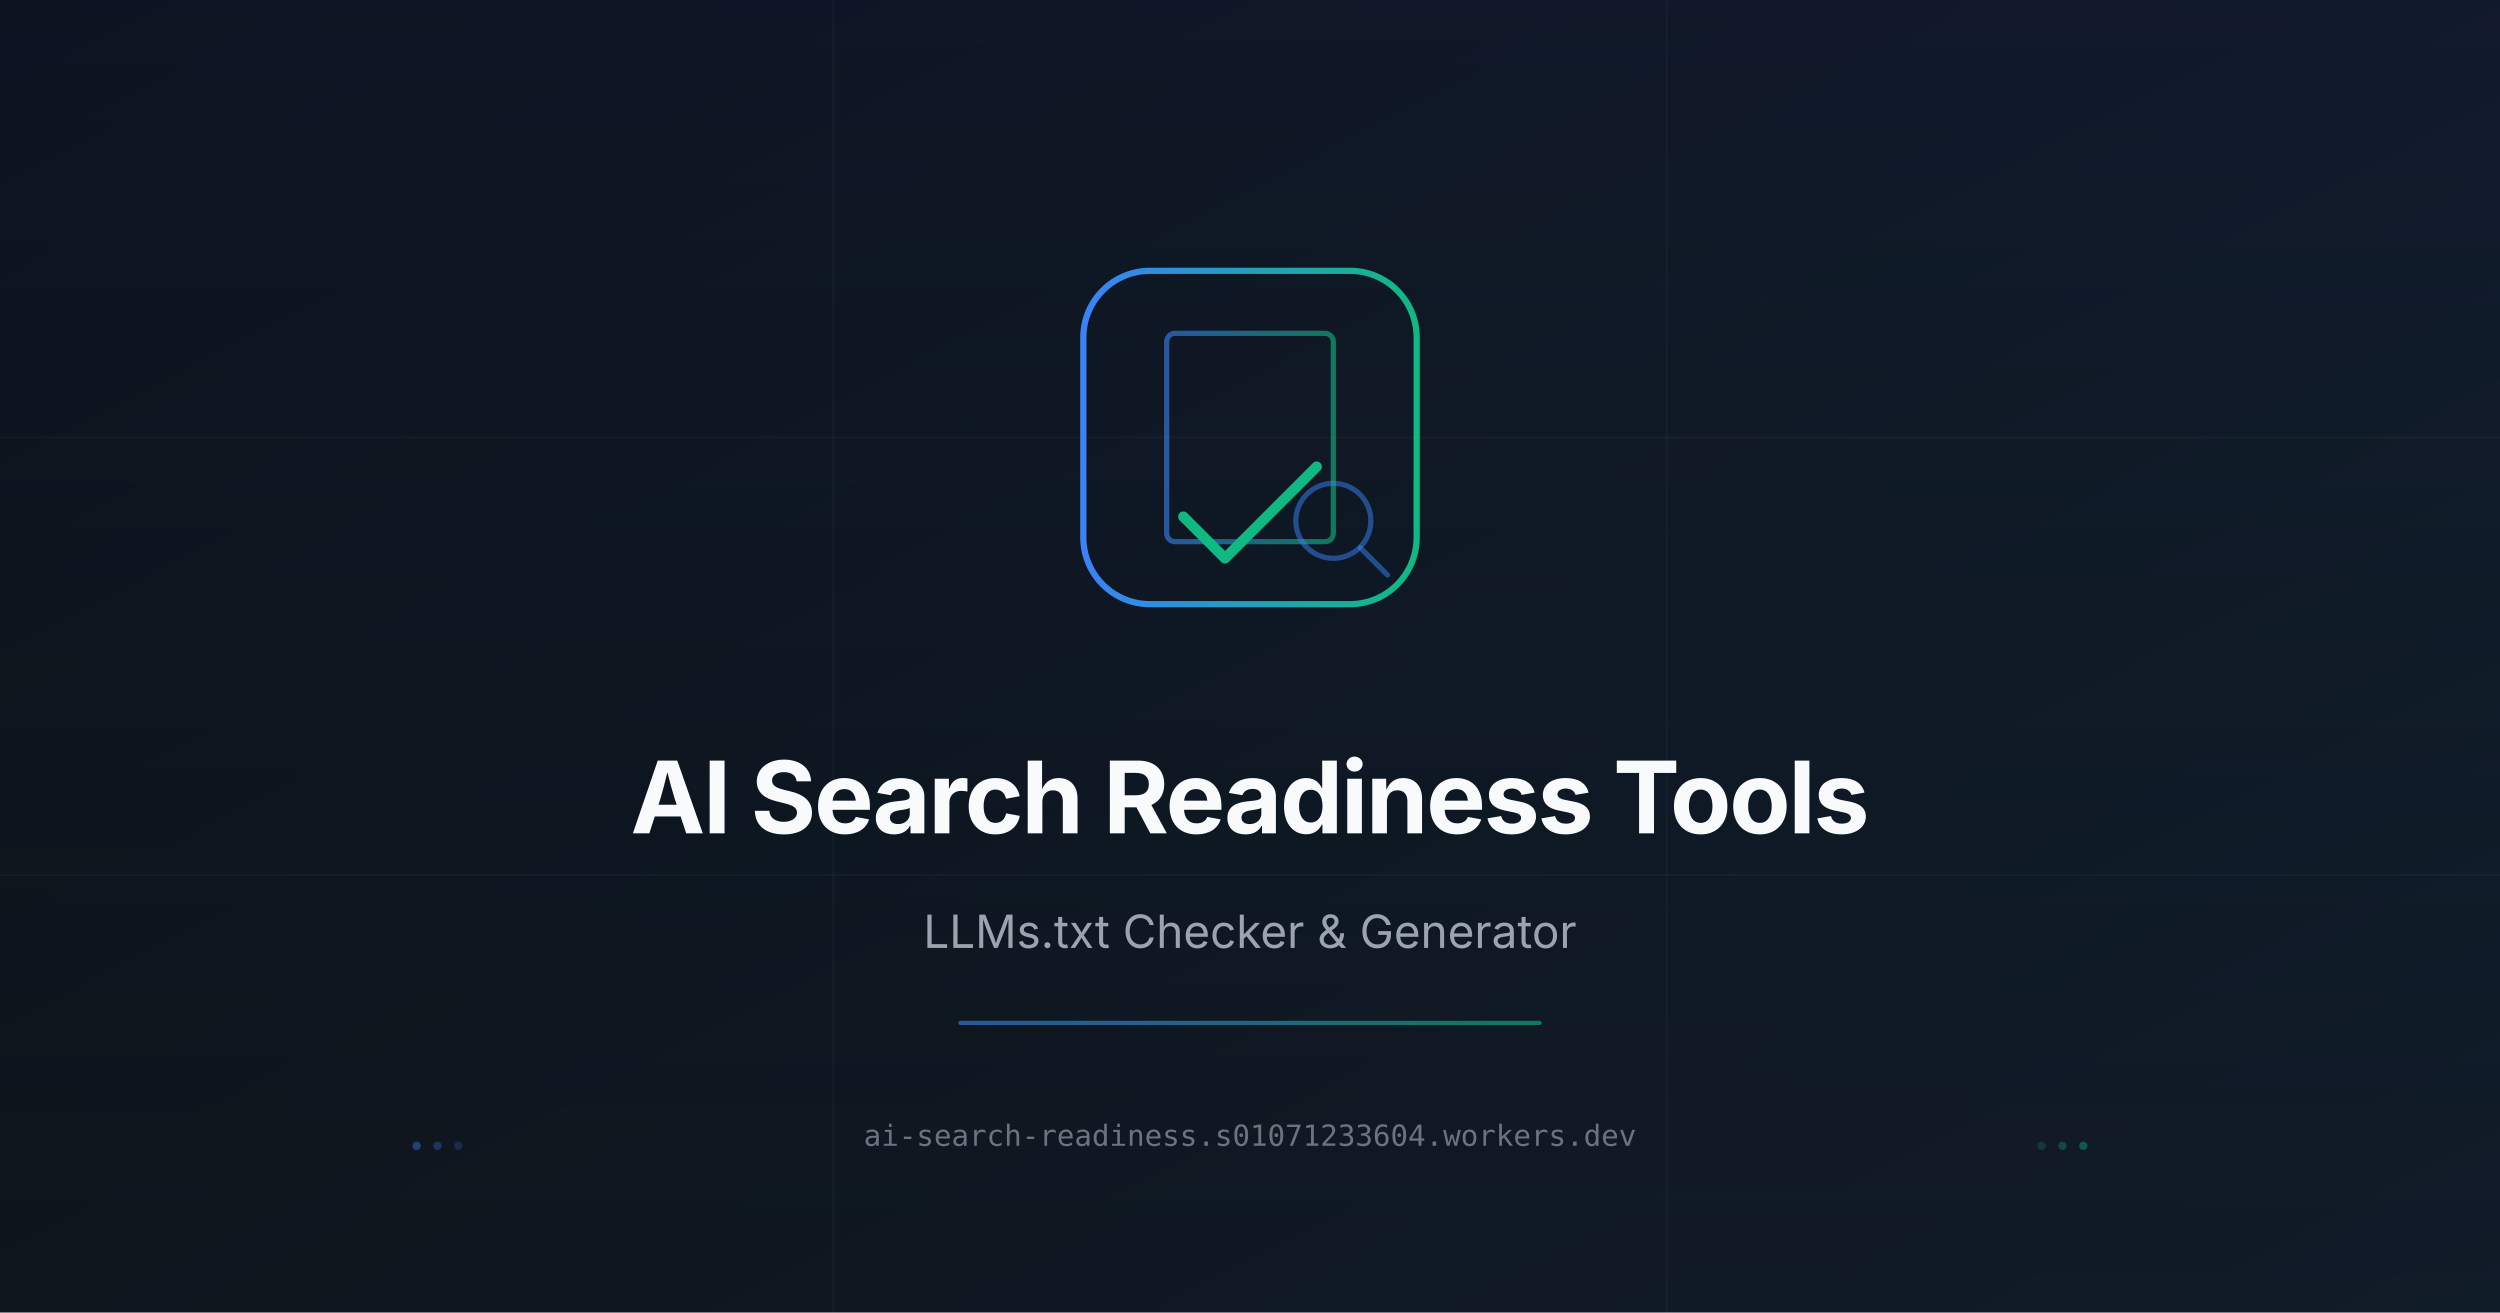
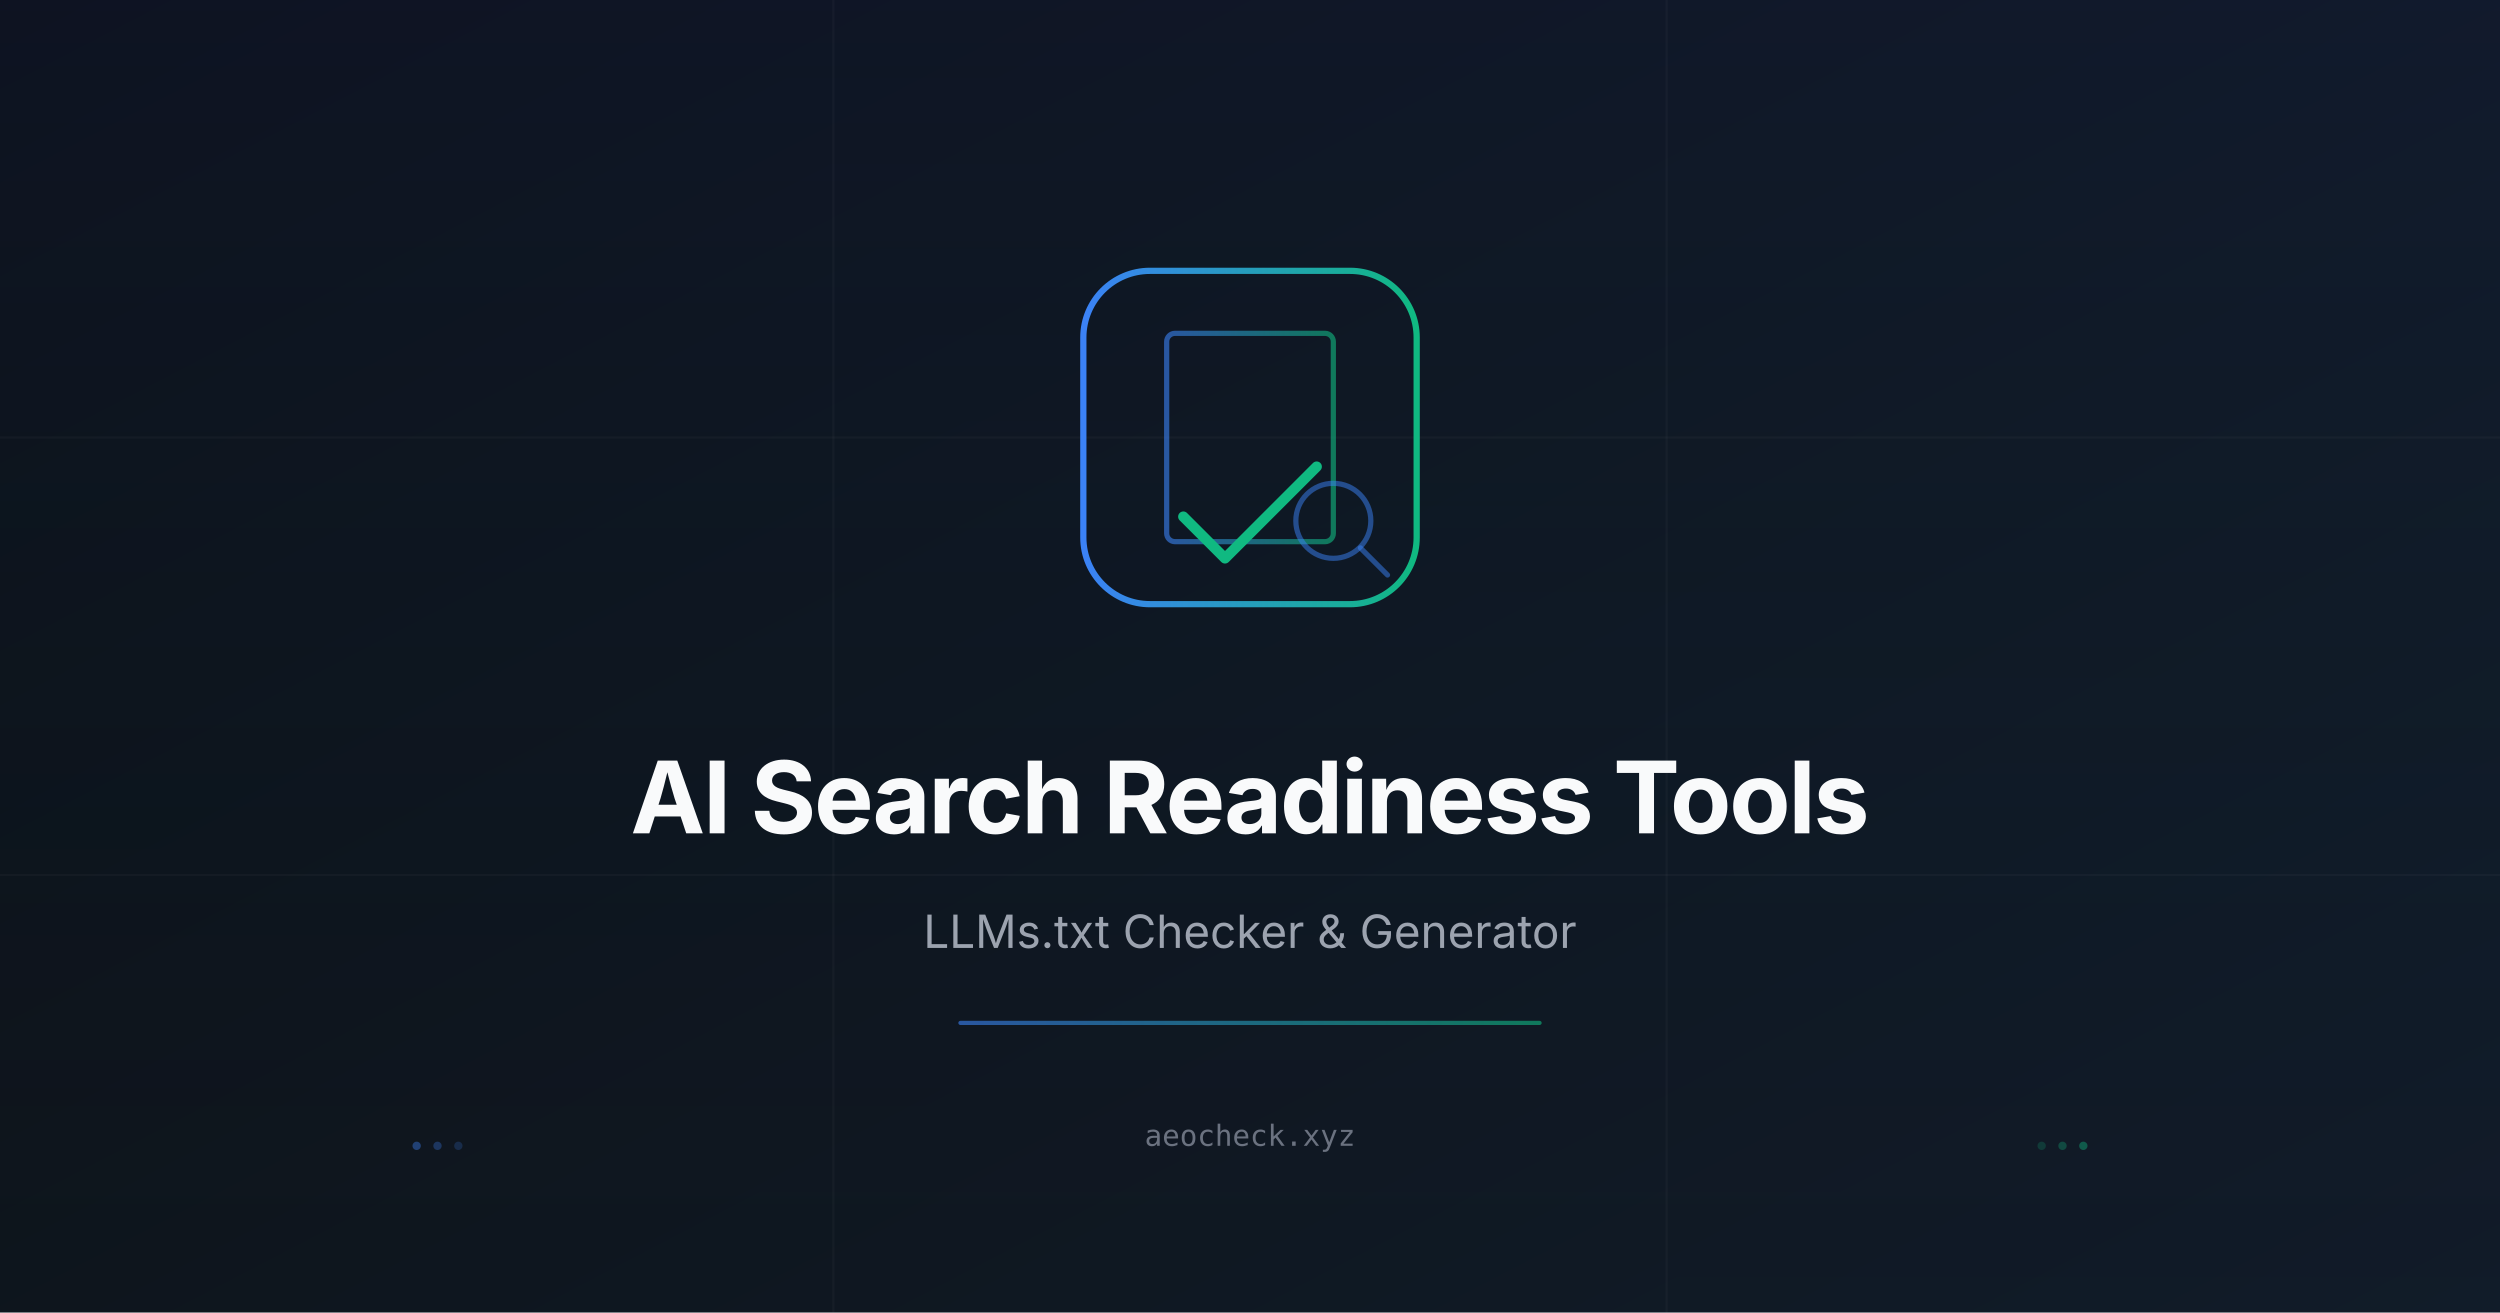
<svg xmlns="http://www.w3.org/2000/svg" width="1200" height="630" viewBox="0 0 1200 630">
  <defs>
    <linearGradient id="bg" x1="0%" y1="0%" x2="100%" y2="100%">
      <stop offset="0%" style="stop-color:#0a0a0f" />
      <stop offset="100%" style="stop-color:#111827" />
    </linearGradient>
    <linearGradient id="accent" x1="0%" y1="0%" x2="100%" y2="0%">
      <stop offset="0%" style="stop-color:#3b82f6" />
      <stop offset="100%" style="stop-color:#10b981" />
    </linearGradient>
    <linearGradient id="glow" x1="50%" y1="0%" x2="50%" y2="100%">
      <stop offset="0%" style="stop-color:#3b82f6;stop-opacity:0.08" />
      <stop offset="100%" style="stop-color:#10b981;stop-opacity:0.02" />
    </linearGradient>
  </defs>
  <rect width="1200" height="630" fill="url(#bg)" />
  <rect width="1200" height="630" fill="url(#glow)" />
  <g stroke="#ffffff" stroke-opacity="0.03" stroke-width="1">
    <line x1="0" y1="210" x2="1200" y2="210" />
    <line x1="0" y1="420" x2="1200" y2="420" />
    <line x1="400" y1="0" x2="400" y2="630" />
    <line x1="800" y1="0" x2="800" y2="630" />
  </g>
  <g transform="translate(520, 130)">
    <rect x="0" y="0" width="160" height="160" rx="32" fill="none" stroke="url(#accent)" stroke-width="3" />
    <rect x="40" y="30" width="80" height="100" rx="4" fill="none" stroke="url(#accent)" stroke-width="2.5" stroke-opacity="0.6" />
    <line x1="54" y1="50" x2="106" y2="50" stroke="url(#accent)" stroke-width="2" stroke-opacity="0.4" />
    <line x1="54" y1="62" x2="96" y2="62" stroke="url(#accent)" stroke-width="2" stroke-opacity="0.3" />
    <line x1="54" y1="74" x2="100" y2="74" stroke="url(#accent)" stroke-width="2" stroke-opacity="0.3" />
    <polyline points="48,118 68,138 112,94" fill="none" stroke="#10b981" stroke-width="5" stroke-linecap="round" stroke-linejoin="round" />
    <circle cx="120" cy="120" r="18" fill="none" stroke="#3b82f6" stroke-width="2.5" stroke-opacity="0.5" />
    <line x1="133" y1="133" x2="146" y2="146" stroke="#3b82f6" stroke-width="2.5" stroke-linecap="round" stroke-opacity="0.5" />
  </g>
  <text x="600" y="400" text-anchor="middle" font-family="system-ui, -apple-system, sans-serif" font-size="48" font-weight="700" fill="#f9fafb" letter-spacing="-1">
    AI Search Readiness Tools
  </text>
  <text x="600" y="455" text-anchor="middle" font-family="system-ui, -apple-system, sans-serif" font-size="22" font-weight="400" fill="#9ca3af" letter-spacing="0">
    LLMs.txt Checker &amp; Generator
  </text>
  <rect x="460" y="490" width="280" height="2" rx="1" fill="url(#accent)" opacity="0.6" />
  <text x="600" y="550" text-anchor="middle" font-family="monospace" font-size="14" fill="#6b7280">
-     ai-search-readiness.s01071233604.workers.dev
+     aeocheck.xyz
  </text>
  <circle cx="200" cy="550" r="2" fill="#3b82f6" opacity="0.4" />
  <circle cx="210" cy="550" r="2" fill="#3b82f6" opacity="0.3" />
  <circle cx="220" cy="550" r="2" fill="#3b82f6" opacity="0.2" />
  <circle cx="980" cy="550" r="2" fill="#10b981" opacity="0.2" />
  <circle cx="990" cy="550" r="2" fill="#10b981" opacity="0.3" />
  <circle cx="1000" cy="550" r="2" fill="#10b981" opacity="0.4" />
</svg>
